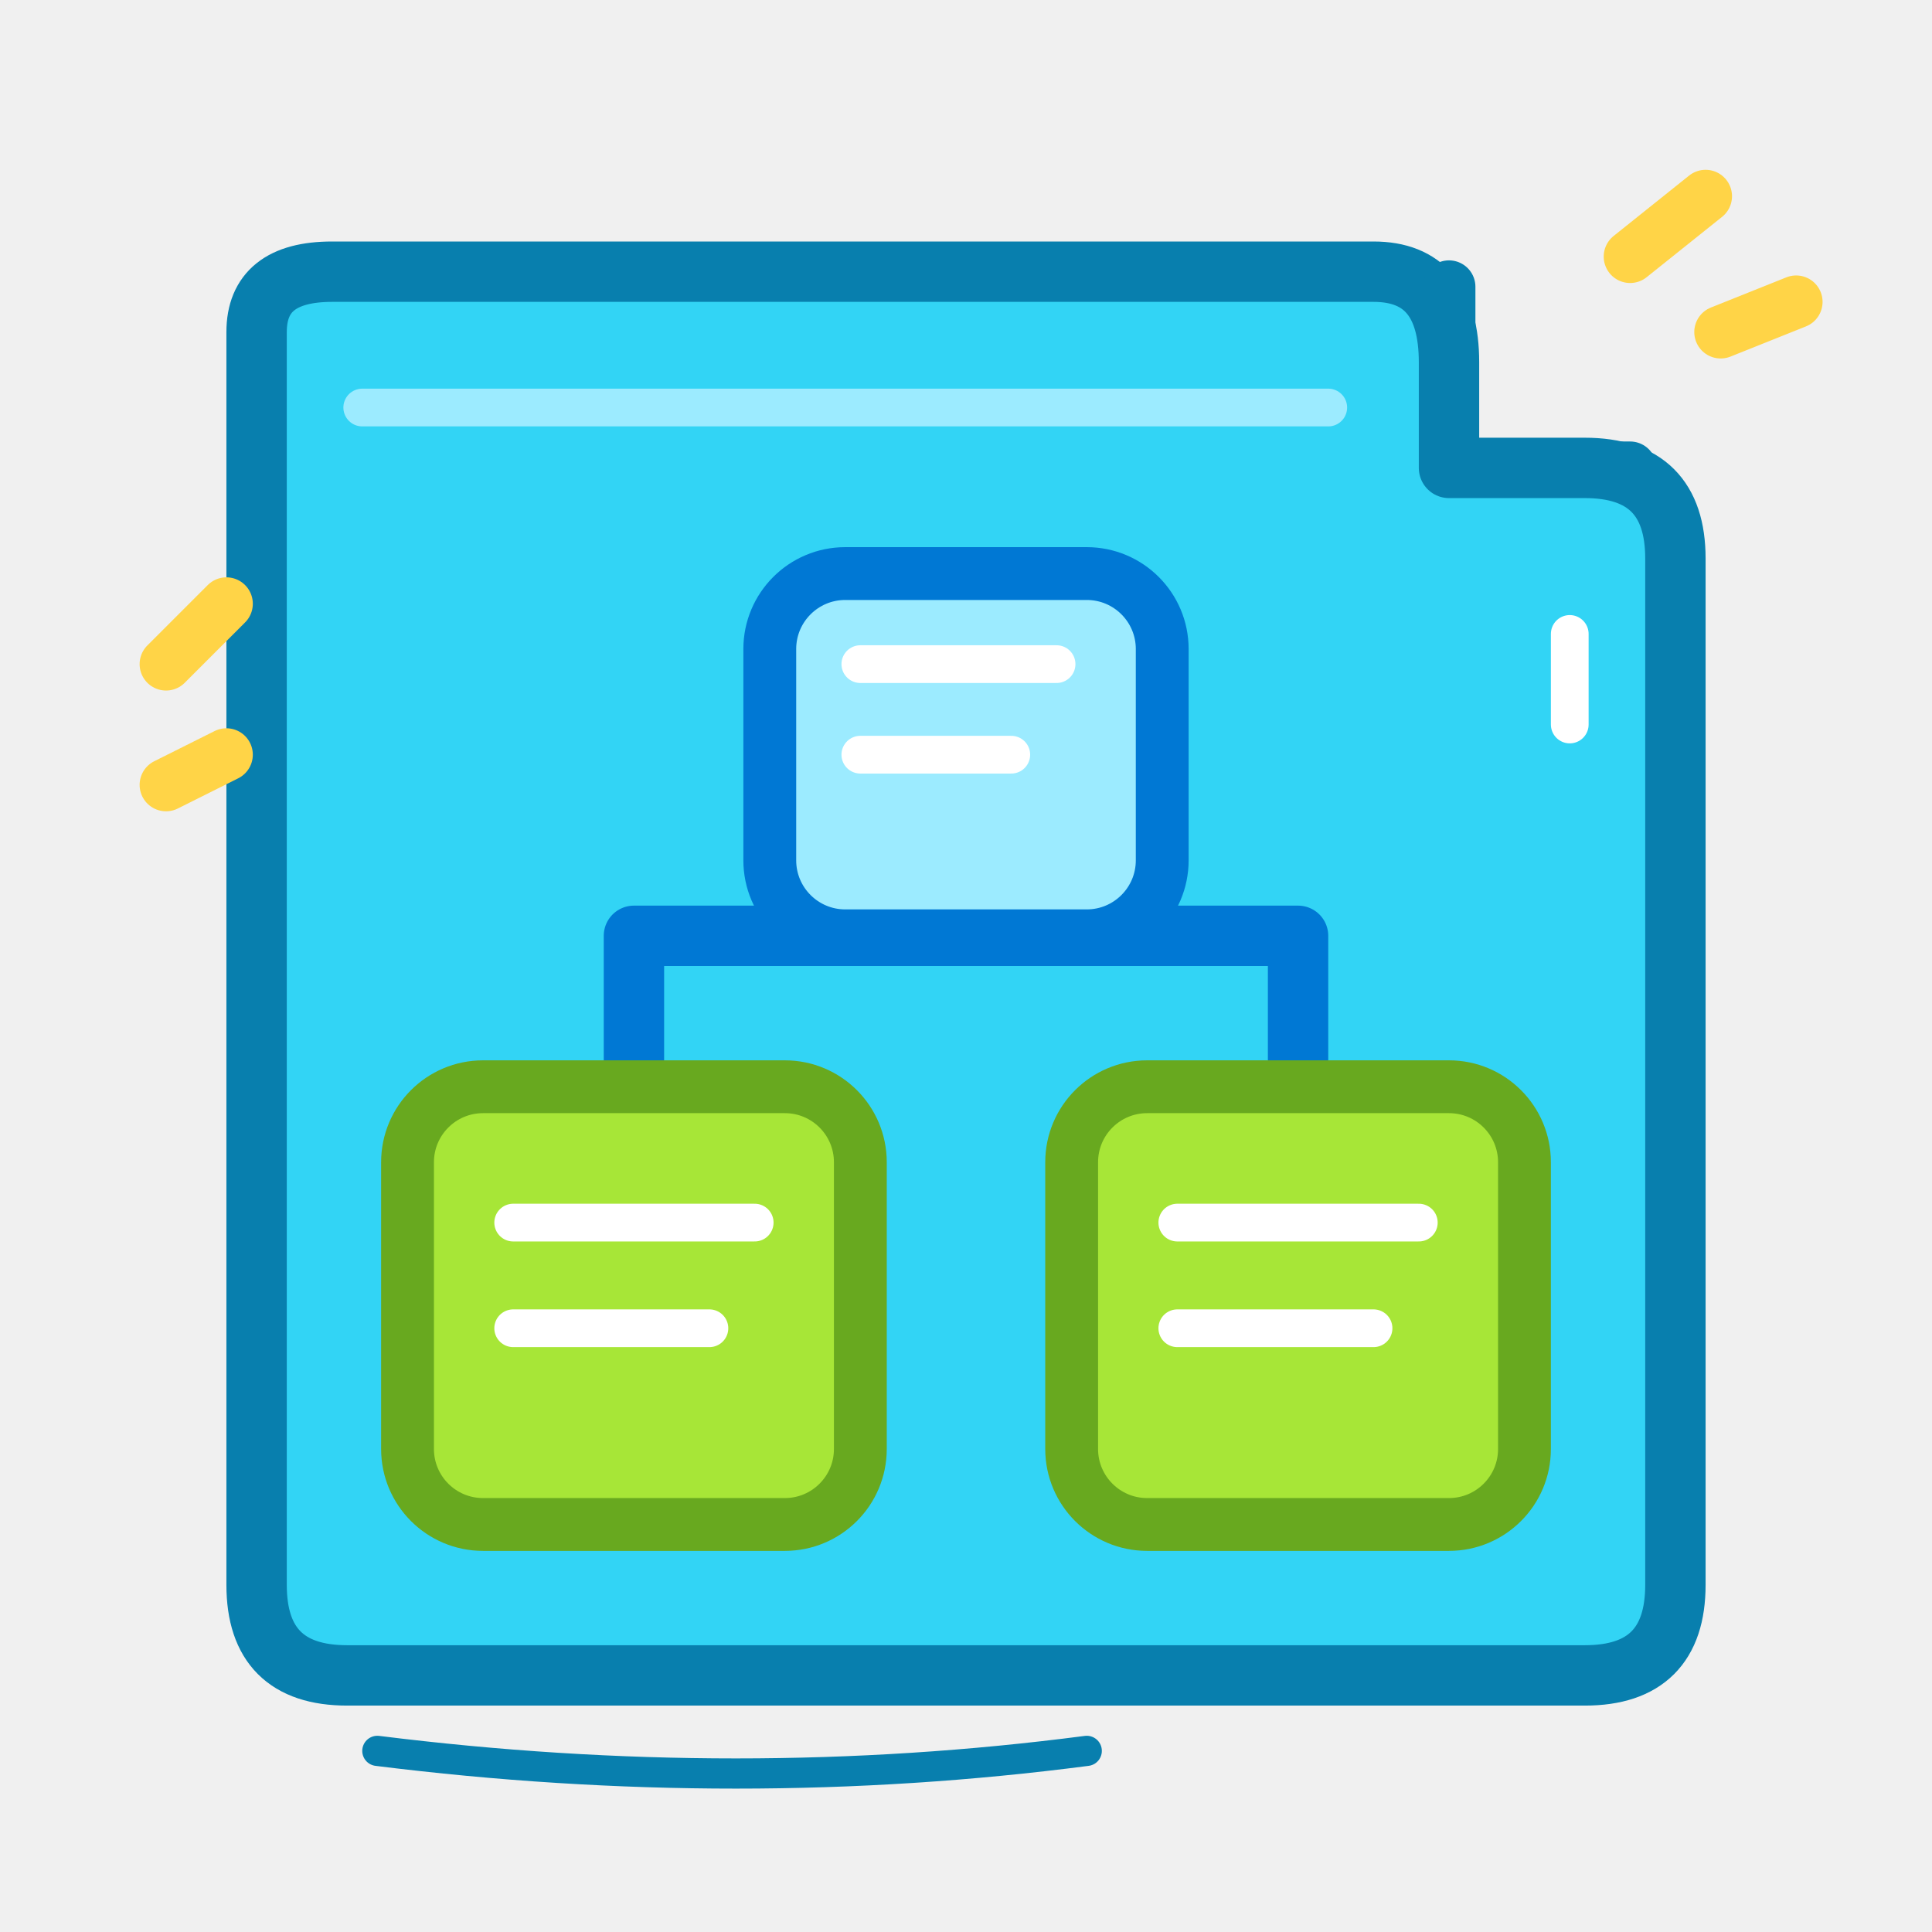
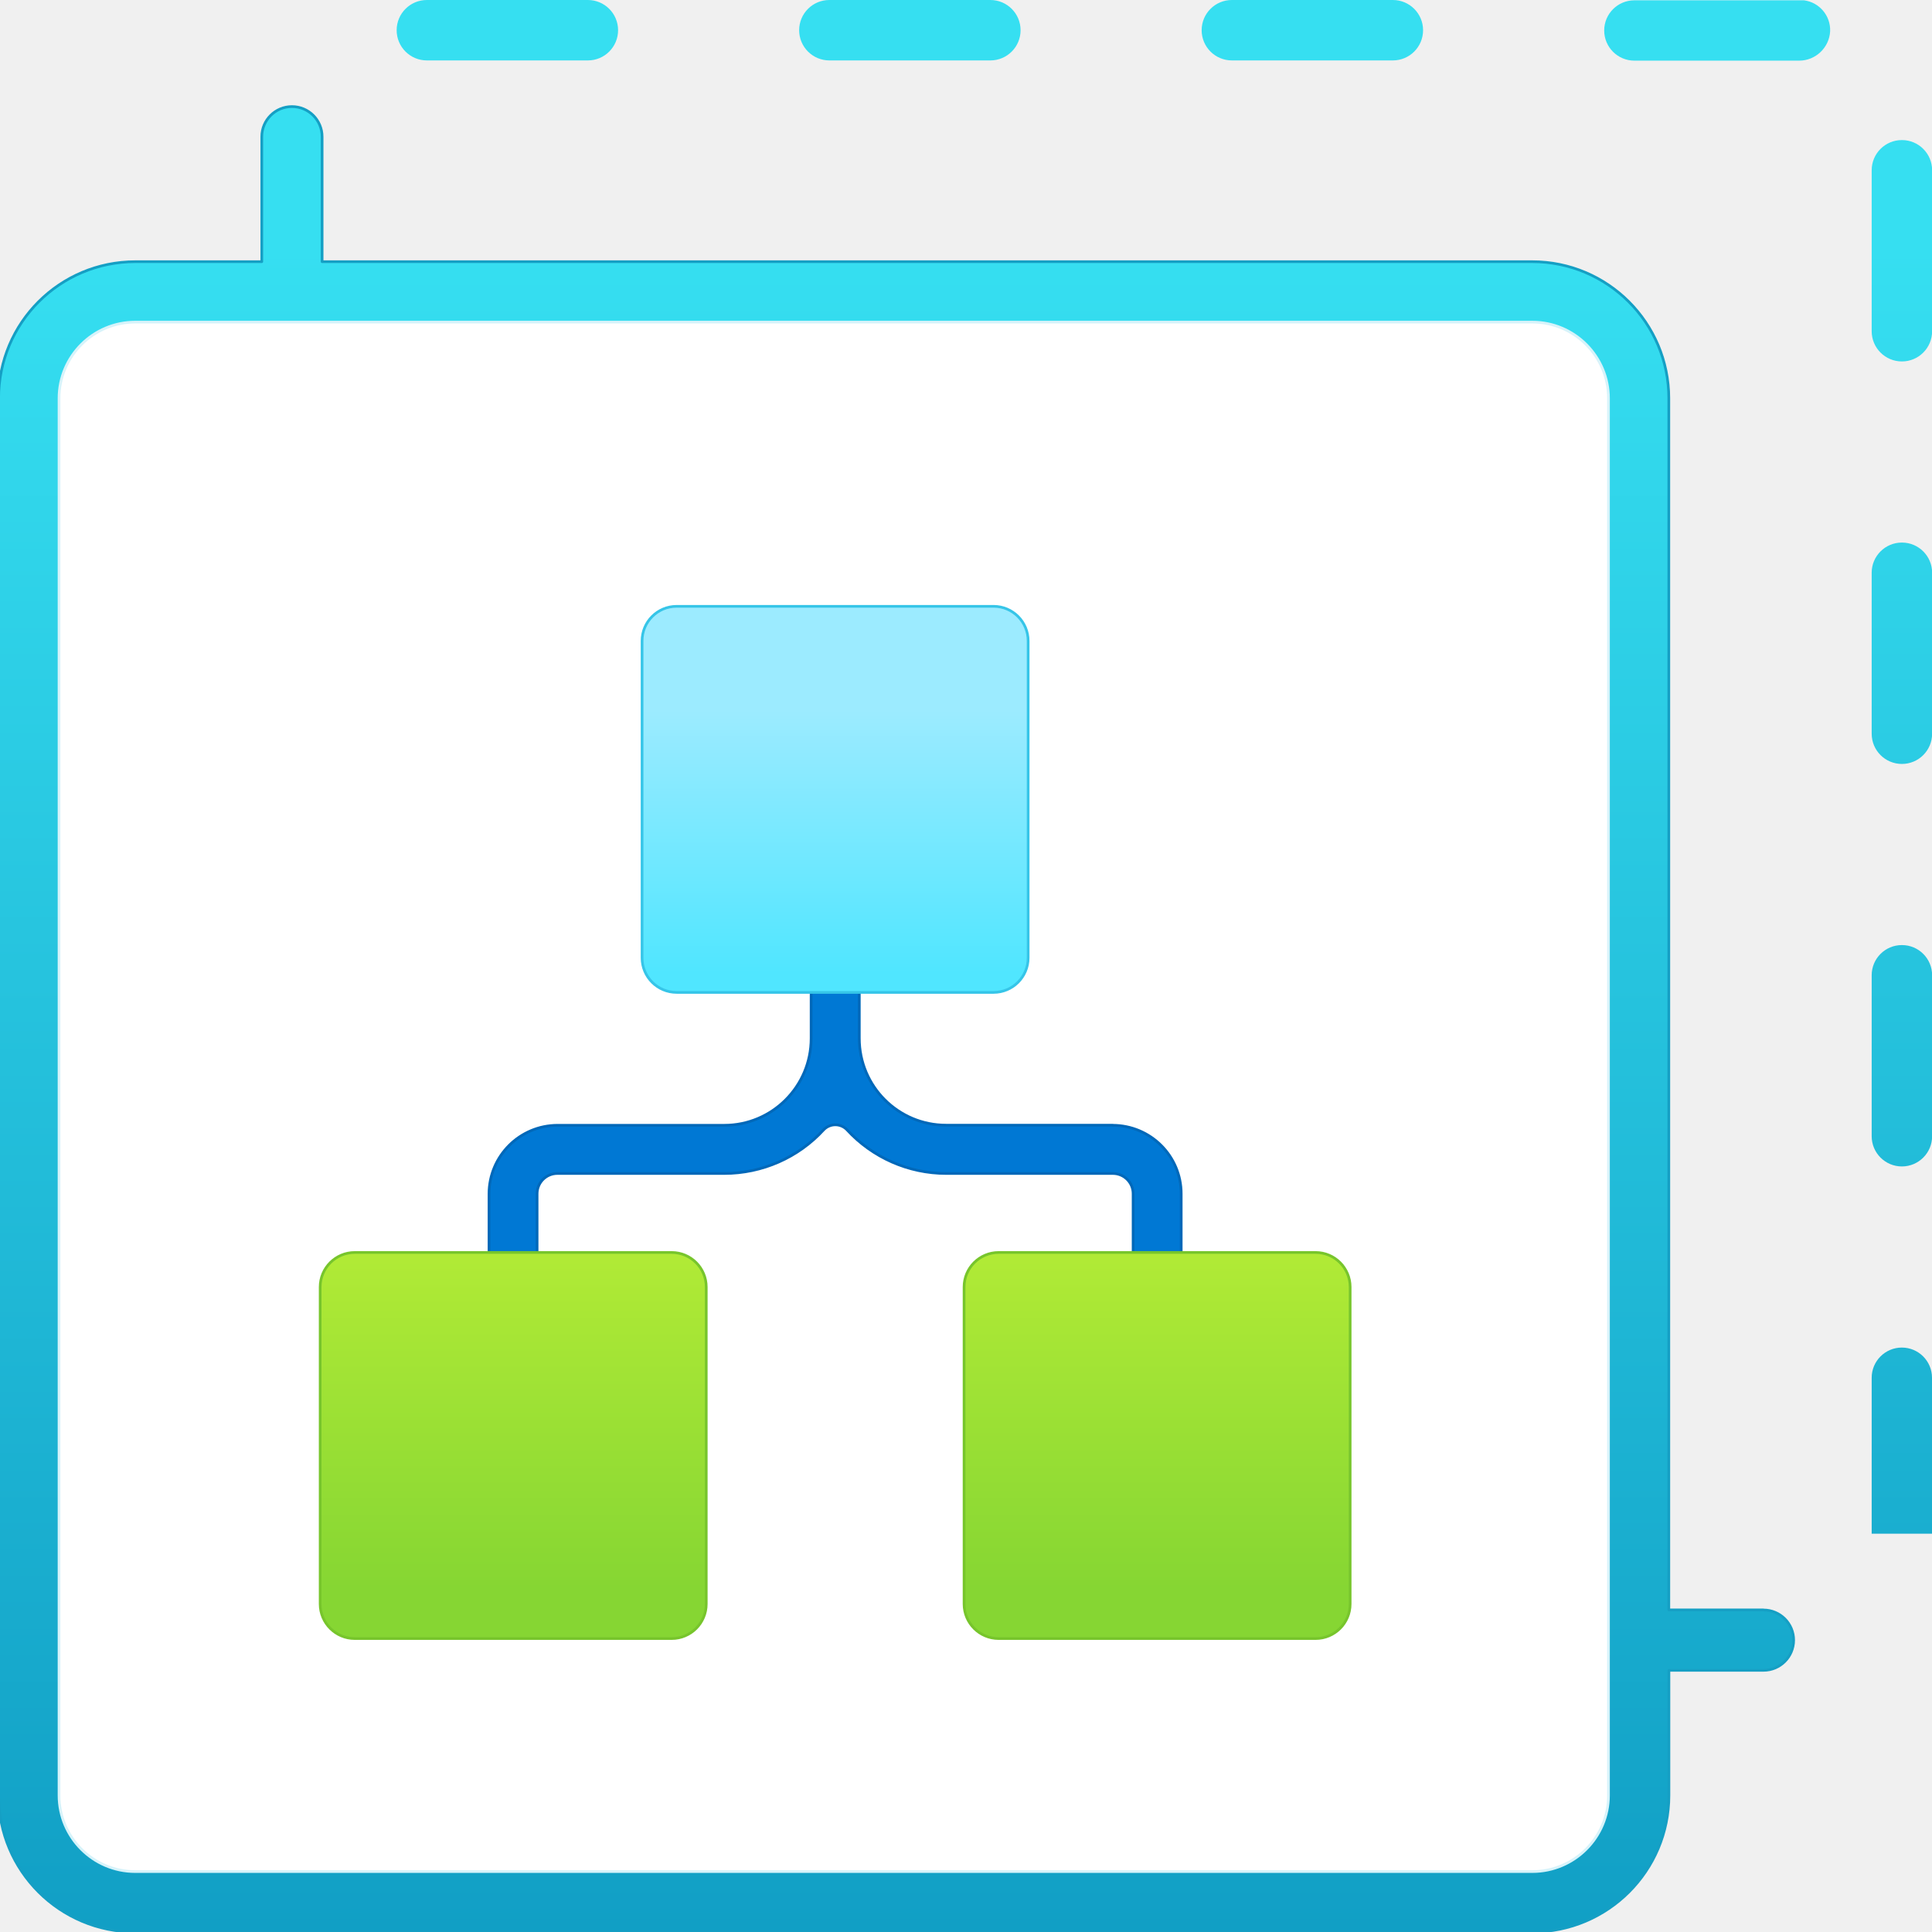
<svg xmlns="http://www.w3.org/2000/svg" width="128" height="128" viewBox="0 0 128 128">
-   <g stroke-linecap="round" stroke-linejoin="round">
-     <path d="M17 22 Q17 18 22 18 L91 18 Q96 18 96 24              L96 31 L105 31 Q111 31 111 37              L111 105 Q111 111 105 111              L23 111 Q17 111 17 105 Z" fill="#32D4F5" stroke="#087FAE" stroke-width="4" />
-     <path d="M96 19 L96 31 L108 31" fill="none" stroke="#087FAE" stroke-width="3.5" />
-     <path d="M24 27 L88 27" stroke="#9CEBFF" stroke-width="2.5" fill="none" />
-     <path d="M64 49 L64 62              M42 62 L86 62              M42 62 L42 72              M86 62 L86 72" fill="none" stroke="#0078D4" stroke-width="4" />
-     <rect x="51" y="38" width="26" height="24" rx="5" fill="#9CEBFF" stroke="#0078D4" stroke-width="3.5" />
-     <path d="M57 44 L70 44 M57 50 L67 50" stroke="#FFFFFF" stroke-width="2.5" fill="none" />
-     <rect x="27" y="72" width="30" height="29" rx="5" fill="#A7E637" stroke="#68A91F" stroke-width="3.5" />
-     <rect x="71" y="72" width="30" height="29" rx="5" fill="#A7E637" stroke="#68A91F" stroke-width="3.5" />
-     <path d="M34 81 L50 81 M34 88 L47 88 M78 81 L94 81 M78 88 L91 88" stroke="#FFFFFF" stroke-width="2.5" fill="none" />
-     <path d="M11 44 L15 40 M11 52 L15 50" stroke="#FFD447" stroke-width="3.5" fill="none" />
-     <path d="M108 17 L113 13 M114 22 L119 20" stroke="#FFD447" stroke-width="3.5" fill="none" />
-     <path d="M25 116 Q49 119 72 116" stroke="#087FAE" stroke-width="2" fill="none" />
-     <path d="M104 42 L104 48" stroke="#FFFFFF" stroke-width="2.5" fill="none" />
+   <defs>
+     <linearGradient id="frameGradient" x1="8.994" y1="18" x2="8.994" y2="0" gradientUnits="userSpaceOnUse">
+       <stop offset="0" stop-color="#119fc5" />
+       <stop offset=".873" stop-color="#36dff1" />
+     </linearGradient>
+     <linearGradient id="blueNode" x1="63.781" y1="638.899" x2="63.781" y2="636.46" gradientTransform="translate(-56 645.516) scale(1 -1)" gradientUnits="userSpaceOnUse">
+       <stop offset="0" stop-color="#9cebff" />
+       <stop offset="1" stop-color="#50e6ff" />
+     </linearGradient>
+     <linearGradient id="greenNode" x1="7.781" y1="14.804" x2="7.781" y2="11.436" gradientUnits="userSpaceOnUse">
+       <stop offset="0" stop-color="#86d633" />
+       <stop offset=".999" stop-color="#b4ec36" />
+     </linearGradient>
+   </defs>
+   <g transform="scale(7.111111)">
+     <path d="M16.429 14.999h-.881V3.711c0-.703-.57-1.273-1.273-1.273H3.001V1.274a.281.281 0 0 0-.562 0v1.164H1.261C.557 2.438-.013 3.008-.013 3.711v13.016c0 .703.57 1.273 1.273 1.273h13.016c.703 0 1.273-.57 1.273-1.273v-1.165h.881a.281.281 0 0 0 0-.562Z" fill="url(#frameGradient)" stroke="#159fc4" stroke-width=".025" stroke-linejoin="round" />
+     <path d="M16.808.003c-.006 0-.012 0-.018 0h-1.563a.281.281 0 0 0 0 .562h1.536c.152 0 .28-.121.288-.274a.28.28 0 0 0-.243-.288ZM7.727.563h1.5a.281.281 0 0 0 0-.563h-1.5a.281.281 0 0 0 0 .563ZM11.477.563h1.5a.281.281 0 0 0 0-.563h-1.5a.281.281 0 0 0 0 .563ZM3.977.563h1.5a.281.281 0 0 0 0-.563h-1.5a.281.281 0 0 0 0 .563ZM17.719 1.305a.281.281 0 0 0-.281.281v1.5a.281.281 0 0 0 .563 0v-1.5a.281.281 0 0 0-.281-.281ZM17.719 5.055a.281.281 0 0 0-.281.281v1.5a.281.281 0 0 0 .563 0v-1.5a.281.281 0 0 0-.281-.281ZM17.719 8.805a.281.281 0 0 0-.281.281v1.5a.281.281 0 0 0 .563 0v-1.5a.281.281 0 0 0-.281-.281ZM17.719 12.555a.281.281 0 0 0-.281.281v1.453H18v-1.453a.281.281 0 0 0-.281-.281Z" fill="url(#frameGradient)" />
+     <path d="M14.276 3.001c.392 0 .71.319.71.71v13.016c0 .392-.319.71-.71.71H1.26c-.392 0-.71-.319-.71-.71V3.711c0-.392.319-.71.71-.71h13.016Z" fill="#fff" stroke="#d7f3fa" stroke-width=".025" />
+     <path d="M10.367 10.483H8.815c-.447 0-.809-.362-.809-.809V7.969h-.449v1.706c0 .447-.363.809-.809.809H5.196c-.353 0-.64.286-.64.64v1.246h.448v-1.248c0-.105.085-.189.189-.189h1.554c.353 0 .689-.147.927-.407a.15.15 0 0 1 .217 0c.238.259.573.407.925.407h1.552c.104 0 .189.084.189.188v1.247h.448v-1.246c0-.353-.287-.638-.64-.638Z" fill="#0078d4" stroke="#0068b9" stroke-width=".025" stroke-linejoin="round" />
+     <rect x="5.982" y="5.649" width="3.597" height="3.597" rx=".322" fill="url(#blueNode)" stroke="#36c5e8" stroke-width=".025" />
+     <rect x="2.983" y="11.669" width="3.597" height="3.597" rx=".322" fill="url(#greenNode)" stroke="#77c52c" stroke-width=".025" />
+     <rect x="8.982" y="11.669" width="3.597" height="3.597" rx=".322" fill="url(#greenNode)" stroke="#77c52c" stroke-width=".025" />
  </g>
</svg>
